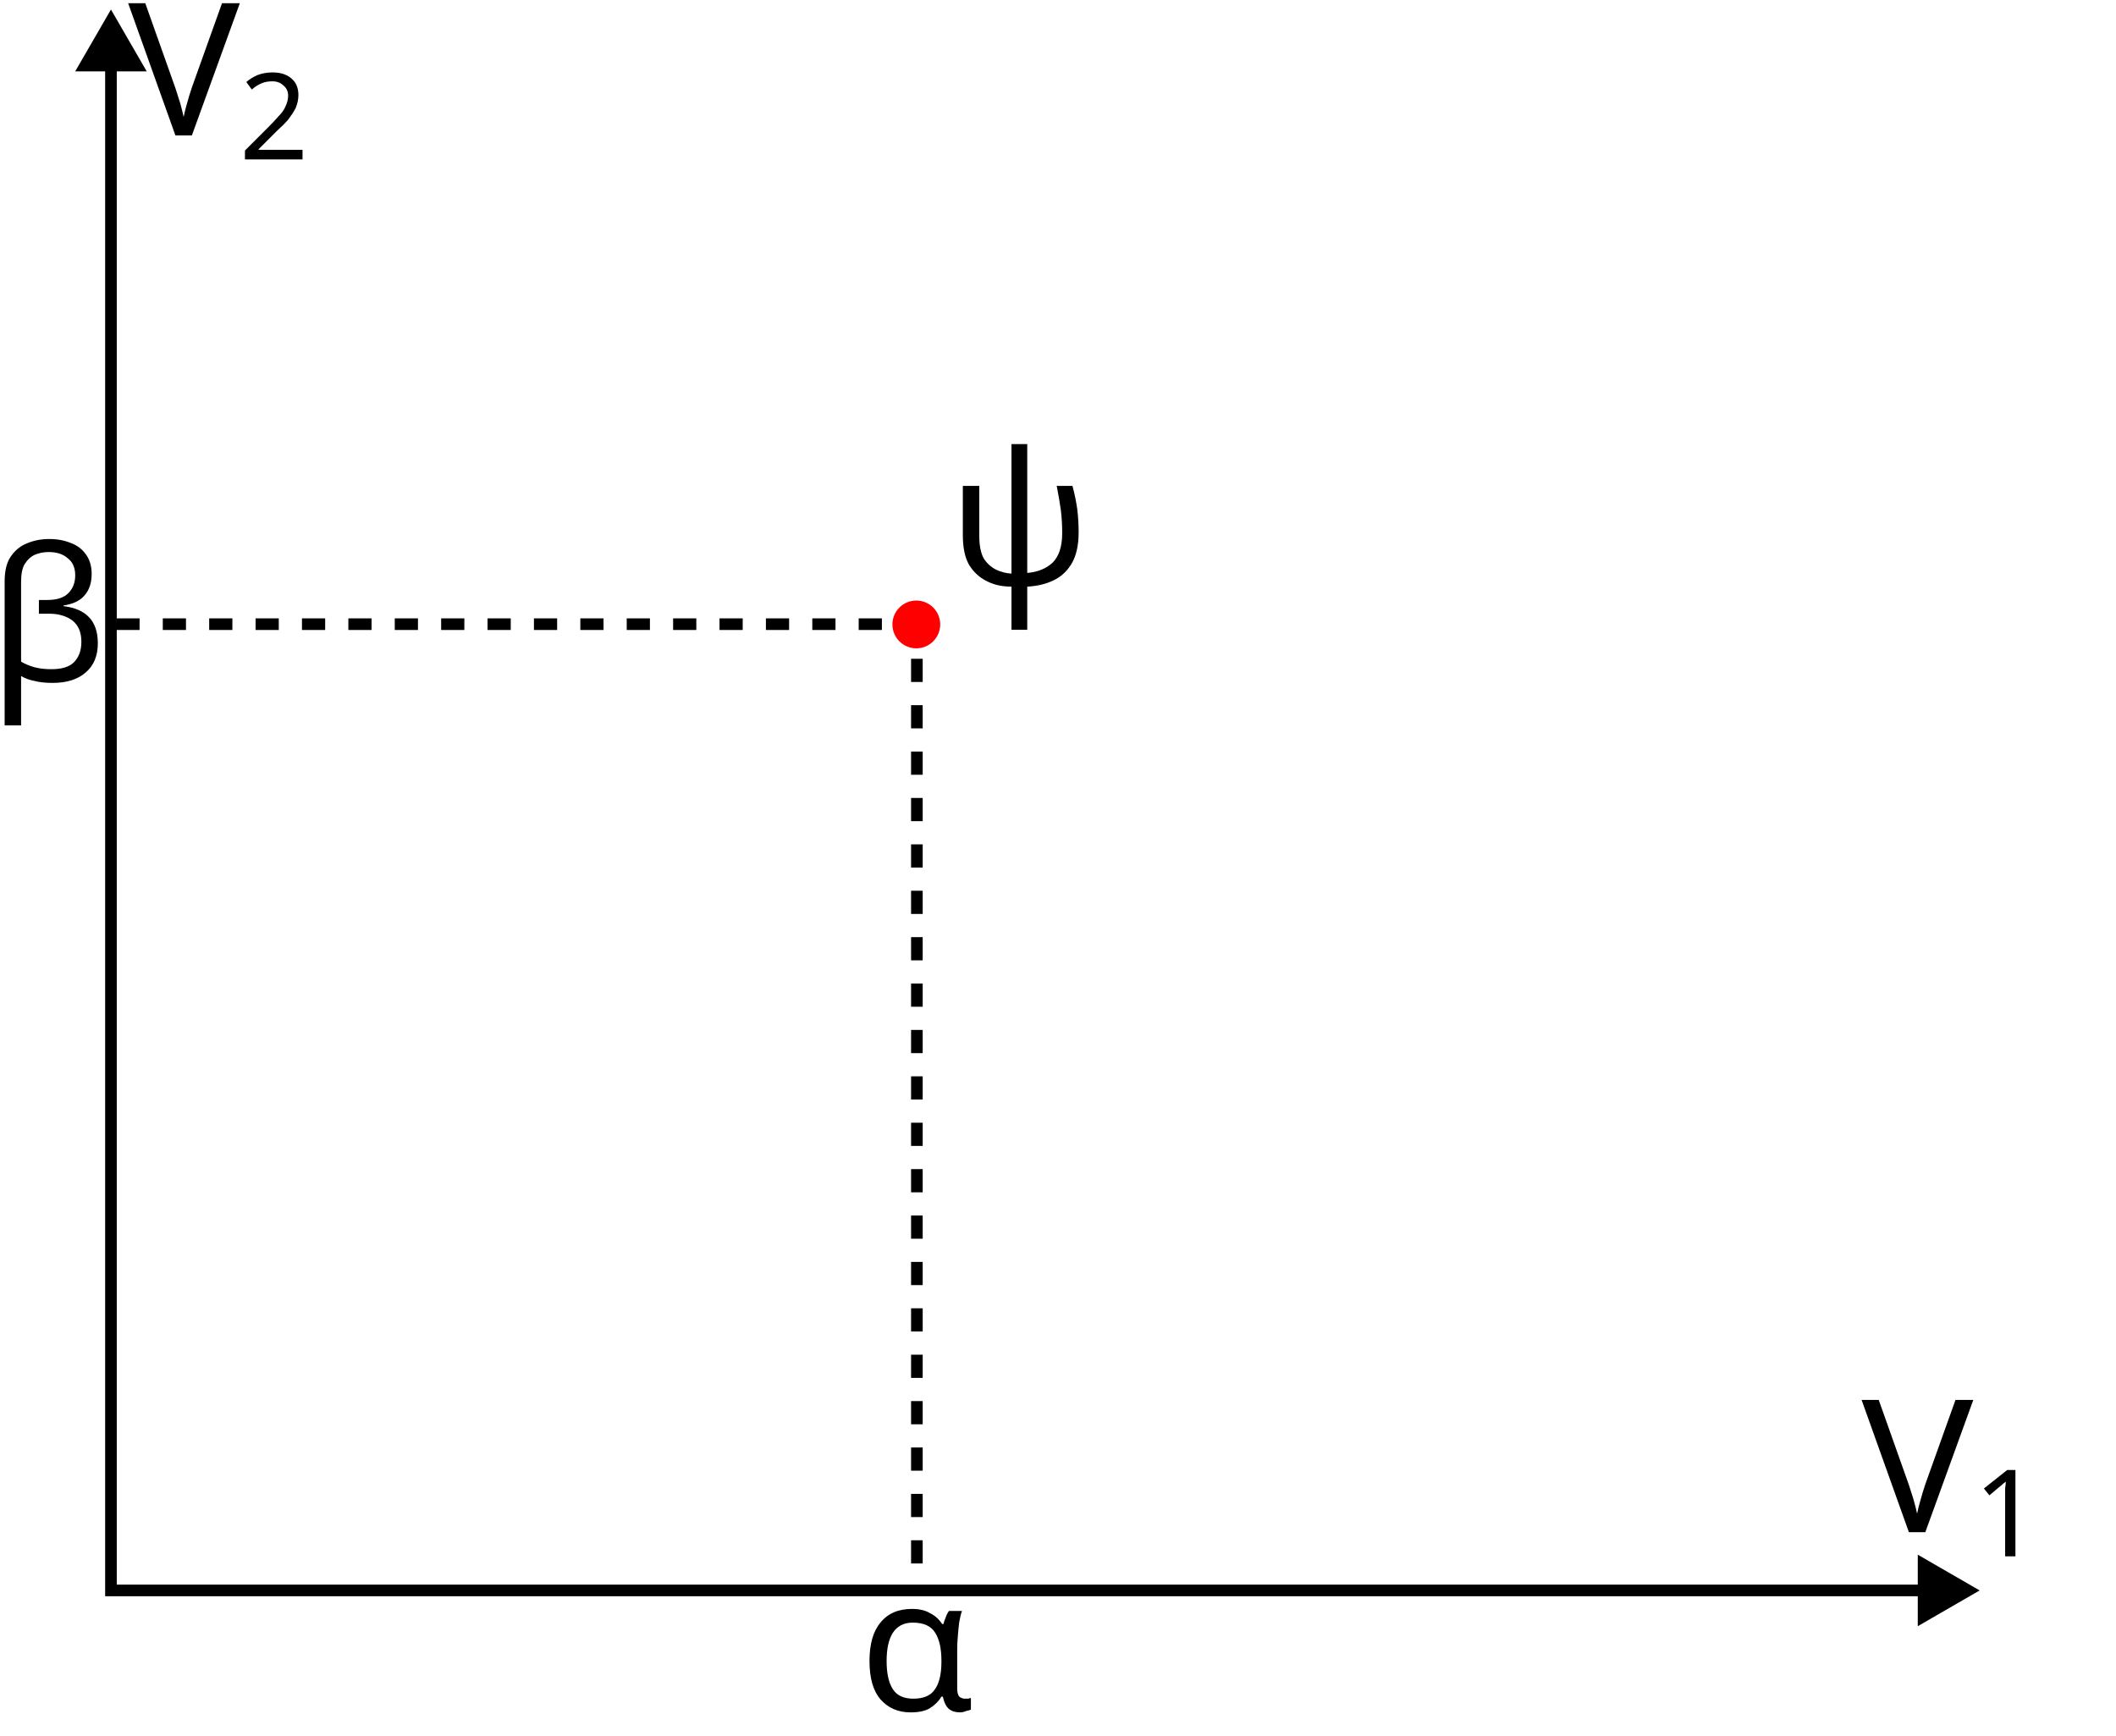
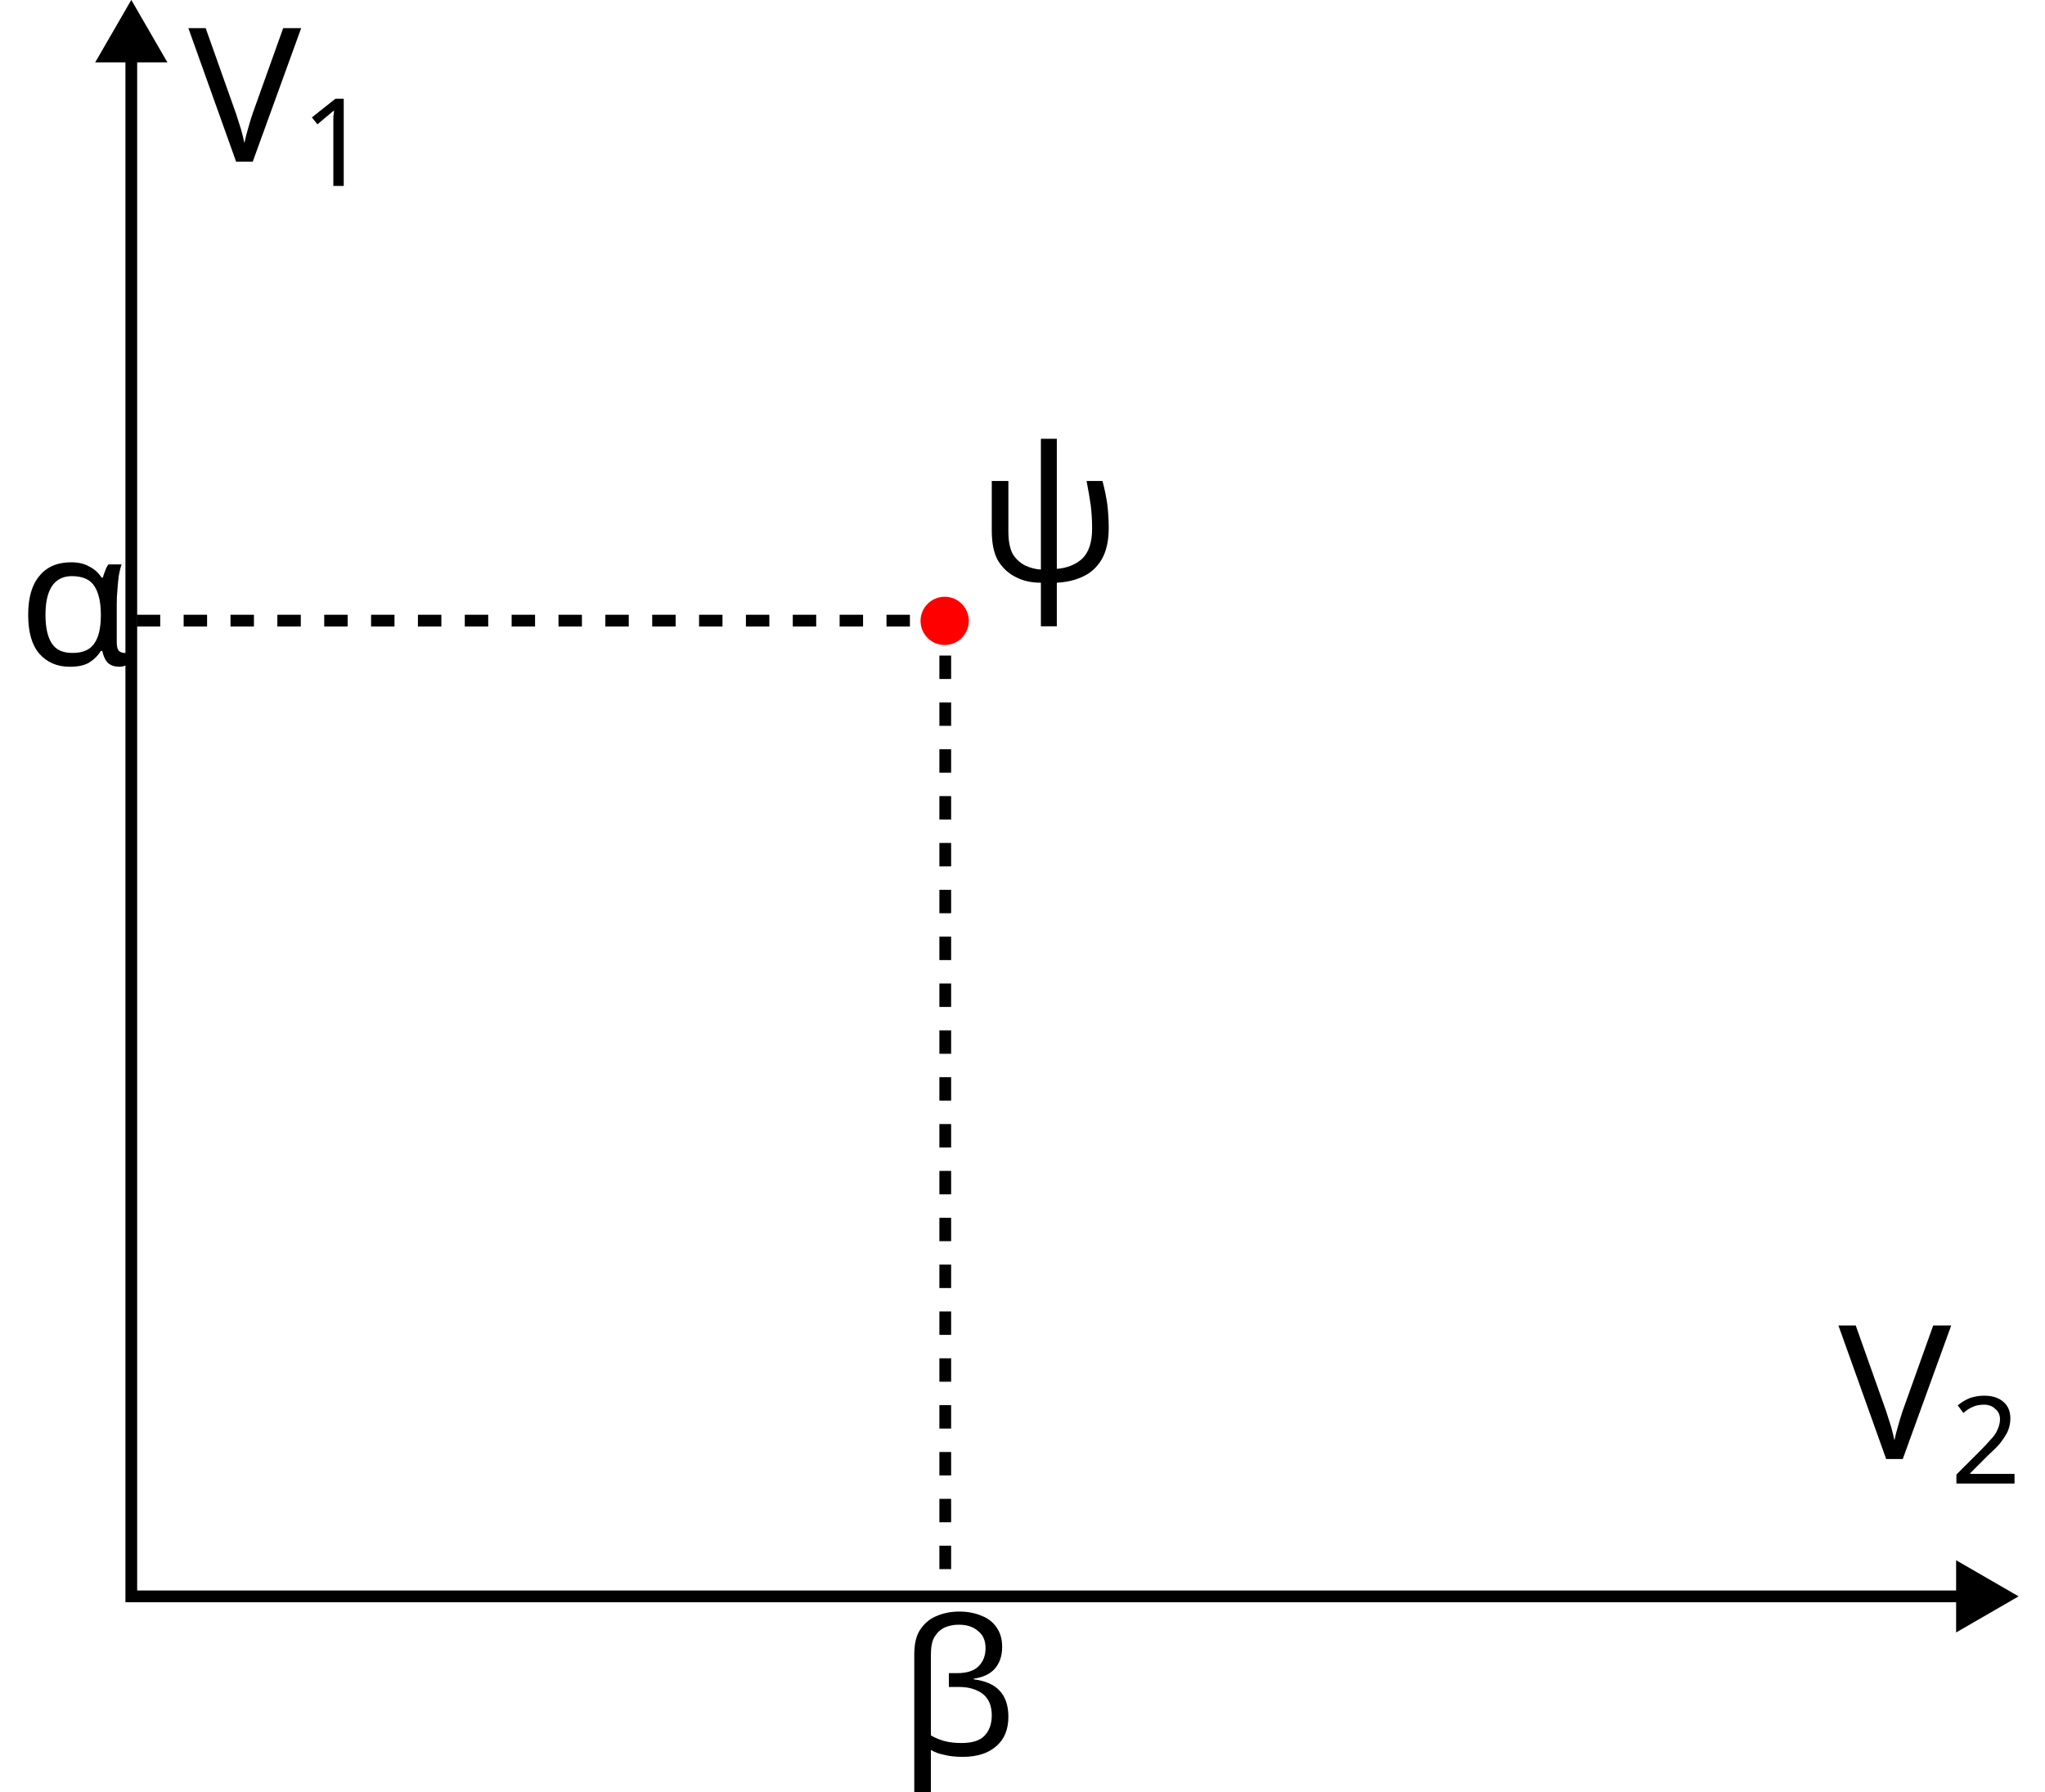
- <svg xmlns="http://www.w3.org/2000/svg" width="48.255mm" height="39.585mm" viewBox="0 0 48.255 39.585" version="1.1" id="svg370">
+ <svg xmlns="http://www.w3.org/2000/svg" width="46.176mm" height="40.467mm" viewBox="0 0 46.176 40.467" version="1.1" id="svg370">
  <defs id="defs367">
    <marker style="overflow:visible" id="marker1320" refX="0" refY="0" orient="auto-start-reverse" markerWidth="5.324" markerHeight="6.155" viewBox="0 0 5.324 6.155" preserveAspectRatio="xMidYMid">
      <path transform="scale(0.5)" style="fill:context-stroke;fill-rule:evenodd;stroke:context-stroke;stroke-width:1pt" d="M 5.77,0 -2.88,5 V -5 Z" id="path1318" />
    </marker>
    <marker style="overflow:visible" id="TriangleStart" refX="0" refY="0" orient="auto-start-reverse" markerWidth="5.324" markerHeight="6.155" viewBox="0 0 5.324 6.155" preserveAspectRatio="xMidYMid">
      <path transform="scale(0.5)" style="fill:context-stroke;fill-rule:evenodd;stroke:context-stroke;stroke-width:1pt" d="M 5.77,0 -2.88,5 V -5 Z" id="path135" />
    </marker>
  </defs>
-   <g id="layer1" transform="translate(-51.45263,-87.4191)">
+   <g id="layer1" transform="translate(-51.54719,-87.63758)">
    <g id="g1726">
-       <path style="fill:none;stroke:#000000;stroke-width:0.265px;stroke-linecap:butt;stroke-linejoin:miter;stroke-opacity:1;marker-start:url(#marker1320);marker-end:url(#TriangleStart)" d="M 53.983,88.577 V 123.688 H 95.657" id="path545" />
-       <path style="fill:none;stroke:#000000;stroke-width:0.265px;stroke-linecap:butt;stroke-linejoin:miter;stroke-dasharray:0.529, 0.529;stroke-dashoffset:0;stroke-opacity:1" d="m 54.107,101.653 h 18.255 v 22.014" id="path1372" />
-       <text xml:space="preserve" style="font-style:normal;font-variant:normal;font-weight:normal;font-stretch:normal;font-size:4.233px;line-height:1.25;font-family:'Symbol Neu for Powerline';-inkscape-font-specification:'Symbol Neu for Powerline, Normal';font-variant-ligatures:normal;font-variant-caps:normal;font-variant-numeric:normal;font-variant-east-asian:normal;letter-spacing:0px;stroke-width:0.265" x="73.083" y="100.766" id="text1428">
-         <tspan id="tspan1426" style="font-style:normal;font-variant:normal;font-weight:normal;font-stretch:normal;font-size:4.233px;font-family:'Symbol Neu for Powerline';-inkscape-font-specification:'Symbol Neu for Powerline, Normal';font-variant-ligatures:normal;font-variant-caps:normal;font-variant-numeric:normal;font-variant-east-asian:normal;stroke-width:0.265" x="73.083" y="100.766">ψ</tspan>
+       <path style="fill:none;stroke:#000000;stroke-width:0.265px;stroke-linecap:butt;stroke-linejoin:miter;stroke-opacity:1;marker-start:url(#marker1320);marker-end:url(#TriangleStart)" d="M 54.512,88.577 V 123.688 H 96.186" id="path545" />
+       <path style="fill:none;stroke:#000000;stroke-width:0.265px;stroke-linecap:butt;stroke-linejoin:miter;stroke-dasharray:0.529, 0.529;stroke-dashoffset:0;stroke-opacity:1" d="m 54.636,101.653 h 18.255 v 22.014" id="path1372" />
+       <text xml:space="preserve" style="font-style:normal;font-variant:normal;font-weight:normal;font-stretch:normal;font-size:4.233px;line-height:1.25;font-family:'Symbol Neu for Powerline';-inkscape-font-specification:'Symbol Neu for Powerline, Normal';font-variant-ligatures:normal;font-variant-caps:normal;font-variant-numeric:normal;font-variant-east-asian:normal;letter-spacing:0px;stroke-width:0.265" x="73.612" y="100.766" id="text1428">
+         <tspan id="tspan1426" style="font-style:normal;font-variant:normal;font-weight:normal;font-stretch:normal;font-size:4.233px;font-family:'Symbol Neu for Powerline';-inkscape-font-specification:'Symbol Neu for Powerline, Normal';font-variant-ligatures:normal;font-variant-caps:normal;font-variant-numeric:normal;font-variant-east-asian:normal;stroke-width:0.265" x="73.612" y="100.766">ψ</tspan>
      </text>
-       <circle style="opacity:1;fill:#ff0000;fill-opacity:1;stroke:none;stroke-width:0.265;stroke-linecap:round;stroke-linejoin:round;stroke-dasharray:none;stroke-dashoffset:0" id="path1531" cx="72.349" cy="101.659" r="0.545" />
-       <text xml:space="preserve" style="font-size:4.233px;line-height:1.25;font-family:sans-serif;letter-spacing:0px;stroke-width:0.265" x="71.046" y="126.42" id="text1639">
-         <tspan id="tspan1637" style="stroke-width:0.265" x="71.046" y="126.42">α</tspan>
+       <circle style="opacity:1;fill:#ff0000;fill-opacity:1;stroke:none;stroke-width:0.265;stroke-linecap:round;stroke-linejoin:round;stroke-dasharray:none;stroke-dashoffset:0" id="path1531" cx="72.878" cy="101.659" r="0.545" />
+       <text xml:space="preserve" style="font-size:4.233px;line-height:1.25;font-family:sans-serif;letter-spacing:0px;stroke-width:0.265" x="51.949" y="102.651" id="text1639">
+         <tspan id="tspan1637" style="stroke-width:0.265" x="51.949" y="102.651">α</tspan>
      </text>
-       <text xml:space="preserve" style="font-size:4.233px;line-height:1.25;font-family:sans-serif;letter-spacing:0px;stroke-width:0.265" x="51.199" y="102.947" id="text1643">
-         <tspan id="tspan1641" style="stroke-width:0.265" x="51.199" y="102.947">β</tspan>
+       <text xml:space="preserve" style="font-size:4.233px;line-height:1.25;font-family:sans-serif;letter-spacing:0px;stroke-width:0.265" x="71.832" y="127.266" id="text1643">
+         <tspan id="tspan1641" style="stroke-width:0.265" x="71.832" y="127.266">β</tspan>
      </text>
-       <text xml:space="preserve" style="font-size:4.233px;line-height:1.25;font-family:sans-serif;letter-spacing:0px;stroke-width:0.265" x="93.906" y="122.36" id="text1647">
-         <tspan id="tspan1645" style="stroke-width:0.265" x="93.906" y="122.36">V<tspan style="font-size:65%;baseline-shift:sub" id="tspan1699">1</tspan>
+       <text xml:space="preserve" style="font-size:4.233px;line-height:1.25;font-family:sans-serif;letter-spacing:0px;stroke-width:0.265" x="55.799" y="91.286" id="text1647">
+         <tspan id="tspan1645" style="stroke-width:0.265" x="55.799" y="91.286">V<tspan style="font-size:65%;baseline-shift:sub" id="tspan1699">1</tspan>
        </tspan>
      </text>
-       <text xml:space="preserve" style="font-size:4.233px;line-height:1.25;font-family:sans-serif;letter-spacing:0px;stroke-width:0.265" x="54.374" y="90.505" id="text1703">
-         <tspan id="tspan1701" style="stroke-width:0.265" x="54.374" y="90.505">V<tspan style="font-size:65%;baseline-shift:sub" id="tspan1705">2</tspan>
+       <text xml:space="preserve" style="font-size:4.233px;line-height:1.25;font-family:sans-serif;letter-spacing:0px;stroke-width:0.265" x="93.057" y="120.589" id="text1703">
+         <tspan id="tspan1701" style="stroke-width:0.265" x="93.057" y="120.589">V<tspan style="font-size:65%;baseline-shift:sub" id="tspan1705">2</tspan>
        </tspan>
      </text>
    </g>
  </g>
</svg>
